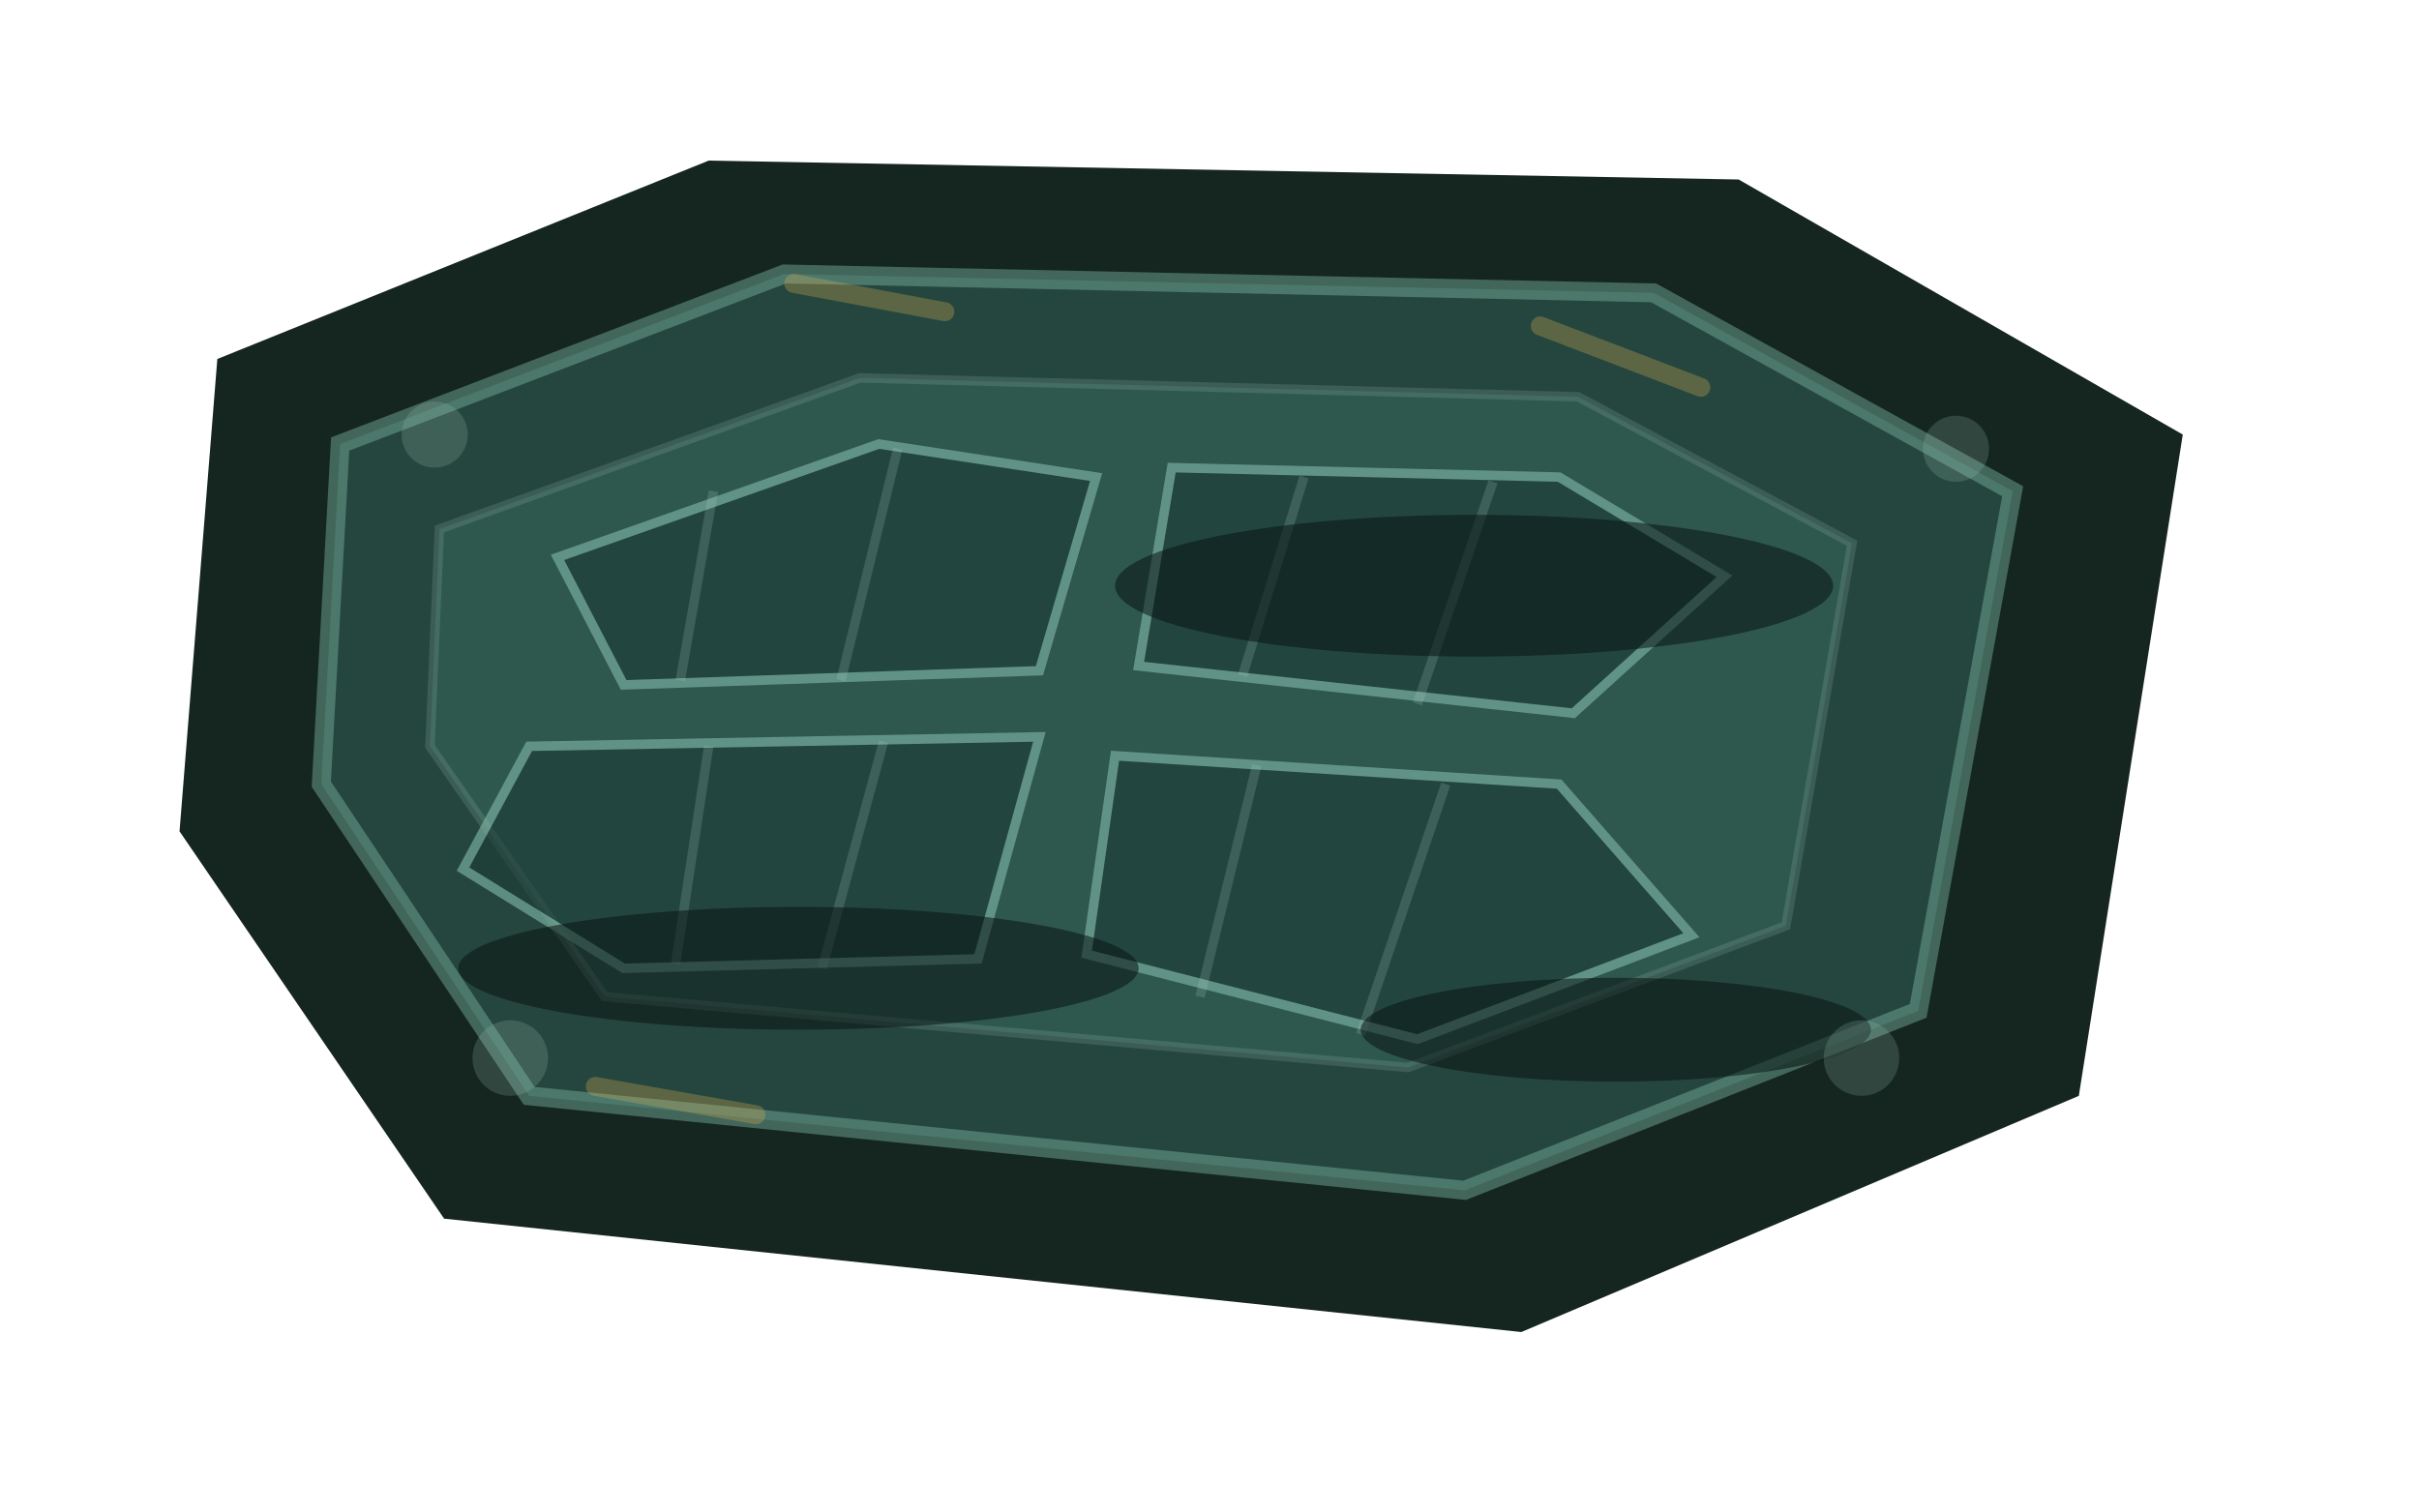
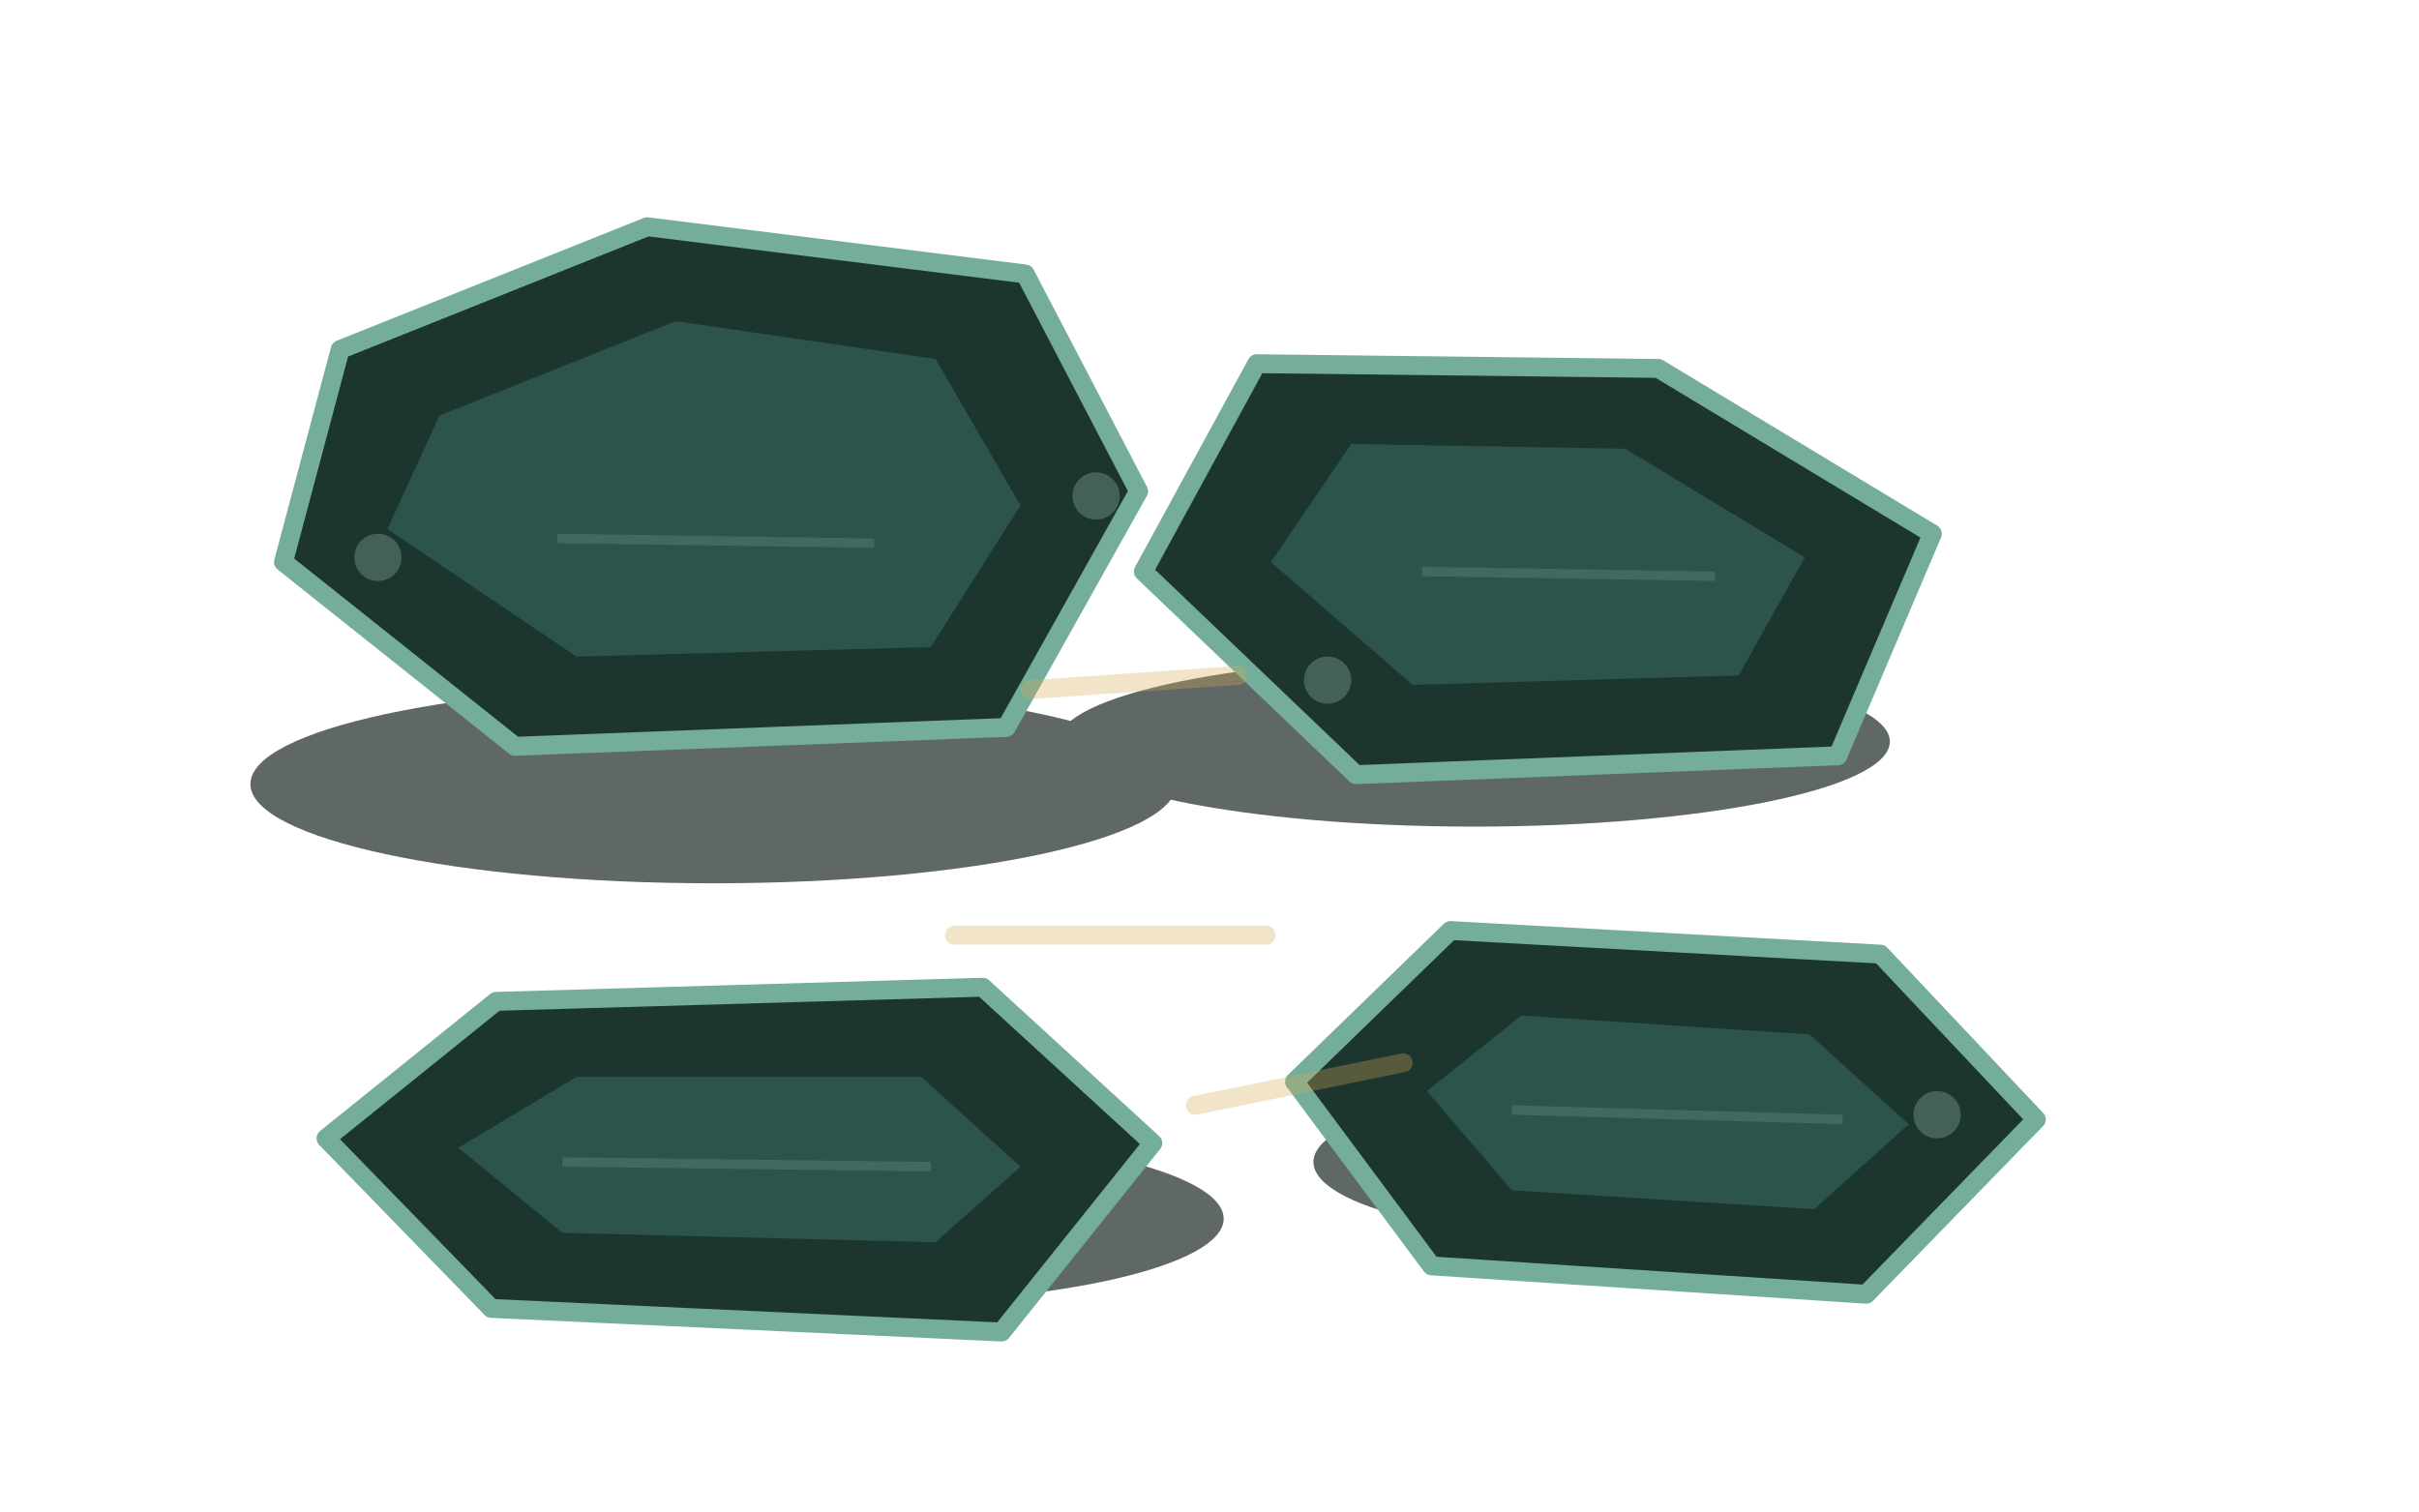
<svg xmlns="http://www.w3.org/2000/svg" viewBox="0 0 512 320">
-   <path d="M46 76 L150 34 L368 38 L462 92 L440 232 L322 282 L94 258 L38 176 Z" fill="#152520" opacity="1" />
-   <path d="M72 94 L166 58 L350 62 L426 104 L406 214 L310 252 L112 232 L68 166 Z" fill="#25483f" opacity="0.96" />
-   <path d="M93 112 L182 80 L334 84 L392 115 L378 196 L298 226 L128 211 L91 158 Z" fill="#2f5a50" opacity="0.86" />
-   <path d="M72 94 L166 58 L350 62 L426 104 L406 214 L310 252 L112 232 L68 166 Z" fill="none" stroke="#78b39f" stroke-width="4" opacity="0.46" />
-   <path d="M93 112 L182 80 L334 84 L392 115 L378 196 L298 226 L128 211 L91 158 Z" fill="none" stroke="#b8d8c8" stroke-width="2" opacity="0.16" />
-   <g fill="#1b3a35" stroke="#80b8a6" stroke-width="2" opacity="0.62">
-     <path d="M118 118 L186 94 L232 101 L220 142 L132 145 Z" />
-     <path d="M248 99 L330 101 L365 122 L333 151 L241 141 Z" />
-     <path d="M112 158 L220 156 L207 203 L132 205 L98 184 Z" />
-     <path d="M236 160 L330 166 L358 198 L300 220 L230 202 Z" />
+   <g fill="#071211" opacity="0.64">
+     <ellipse cx="151" cy="166" rx="98" ry="21" />
+     <ellipse cx="312" cy="157" rx="88" ry="18" />
+     <ellipse cx="181" cy="258" rx="78" ry="18" />
+     <ellipse cx="348" cy="246" rx="70" ry="17" />
  </g>
-   <g stroke="#b9d8ce" stroke-width="2" opacity="0.18">
-     <path d="M151 104 L144 144" />
-     <path d="M190 95 L178 144" />
-     <path d="M276 101 L263 143" />
-     <path d="M316 102 L300 149" />
-     <path d="M150 158 L143 204" />
-     <path d="M187 157 L174 205" />
-     <path d="M266 162 L254 211" />
-     <path d="M306 166 L288 219" />
+   <g fill="#1d352f" stroke="#74ad9b" stroke-width="4" stroke-linejoin="round">
+     <path d="M72 74 L137 48 L217 58 L241 104 L213 154 L109 158 L60 119 Z" />
+     <path d="M266 77 L351 78 L409 113 L389 160 L287 164 L242 121 Z" />
+     <path d="M105 212 L208 209 L244 242 L212 282 L104 277 L69 241 Z" />
+     <path d="M307 197 L398 202 L431 237 L395 274 L303 268 L274 229 Z" />
  </g>
-   <g fill="#071211" opacity="0.54">
-     <ellipse cx="169" cy="205" rx="72" ry="13" />
-     <ellipse cx="312" cy="124" rx="76" ry="15" />
-     <ellipse cx="342" cy="218" rx="54" ry="11" />
+   <g fill="#2f5a50" opacity="0.82">
+     <path d="M93 88 L143 68 L198 76 L216 107 L197 137 L122 139 L82 112 Z" />
+     <path d="M286 94 L344 95 L382 118 L368 143 L299 145 L269 119 Z" />
+     <path d="M122 228 L195 228 L216 247 L198 263 L119 261 L97 243 Z" />
+     <path d="M322 215 L383 219 L404 238 L384 256 L320 252 L302 231 Z" />
+   </g>
+   <g fill="none" stroke="#b9d8ce" stroke-width="2" opacity="0.16">
+     <path d="M118 114 L185 115" />
+     <path d="M301 121 L363 122" />
+     <path d="M119 246 L197 247" />
+     <path d="M320 235 L390 237" />
  </g>
  <g stroke="#d3ab55" stroke-width="4" stroke-linecap="round" opacity="0.32">
-     <path d="M168 60 L200 66" />
-     <path d="M326 69 L360 82" />
-     <path d="M126 230 L160 236" />
+     <path d="M218 146 L262 143" />
+     <path d="M202 198 L268 198" />
+     <path d="M253 234 L297 225" />
  </g>
-   <g fill="#9fc8b8" opacity="0.20">
-     <circle cx="92" cy="92" r="7" />
-     <circle cx="108" cy="224" r="8" />
-     <circle cx="414" cy="95" r="7" />
-     <circle cx="394" cy="224" r="8" />
+   <g fill="#9fc8b8" opacity="0.30">
+     <circle cx="80" cy="118" r="5" />
+     <circle cx="232" cy="105" r="5" />
+     <circle cx="281" cy="144" r="5" />
+     <circle cx="410" cy="236" r="5" />
  </g>
</svg>
